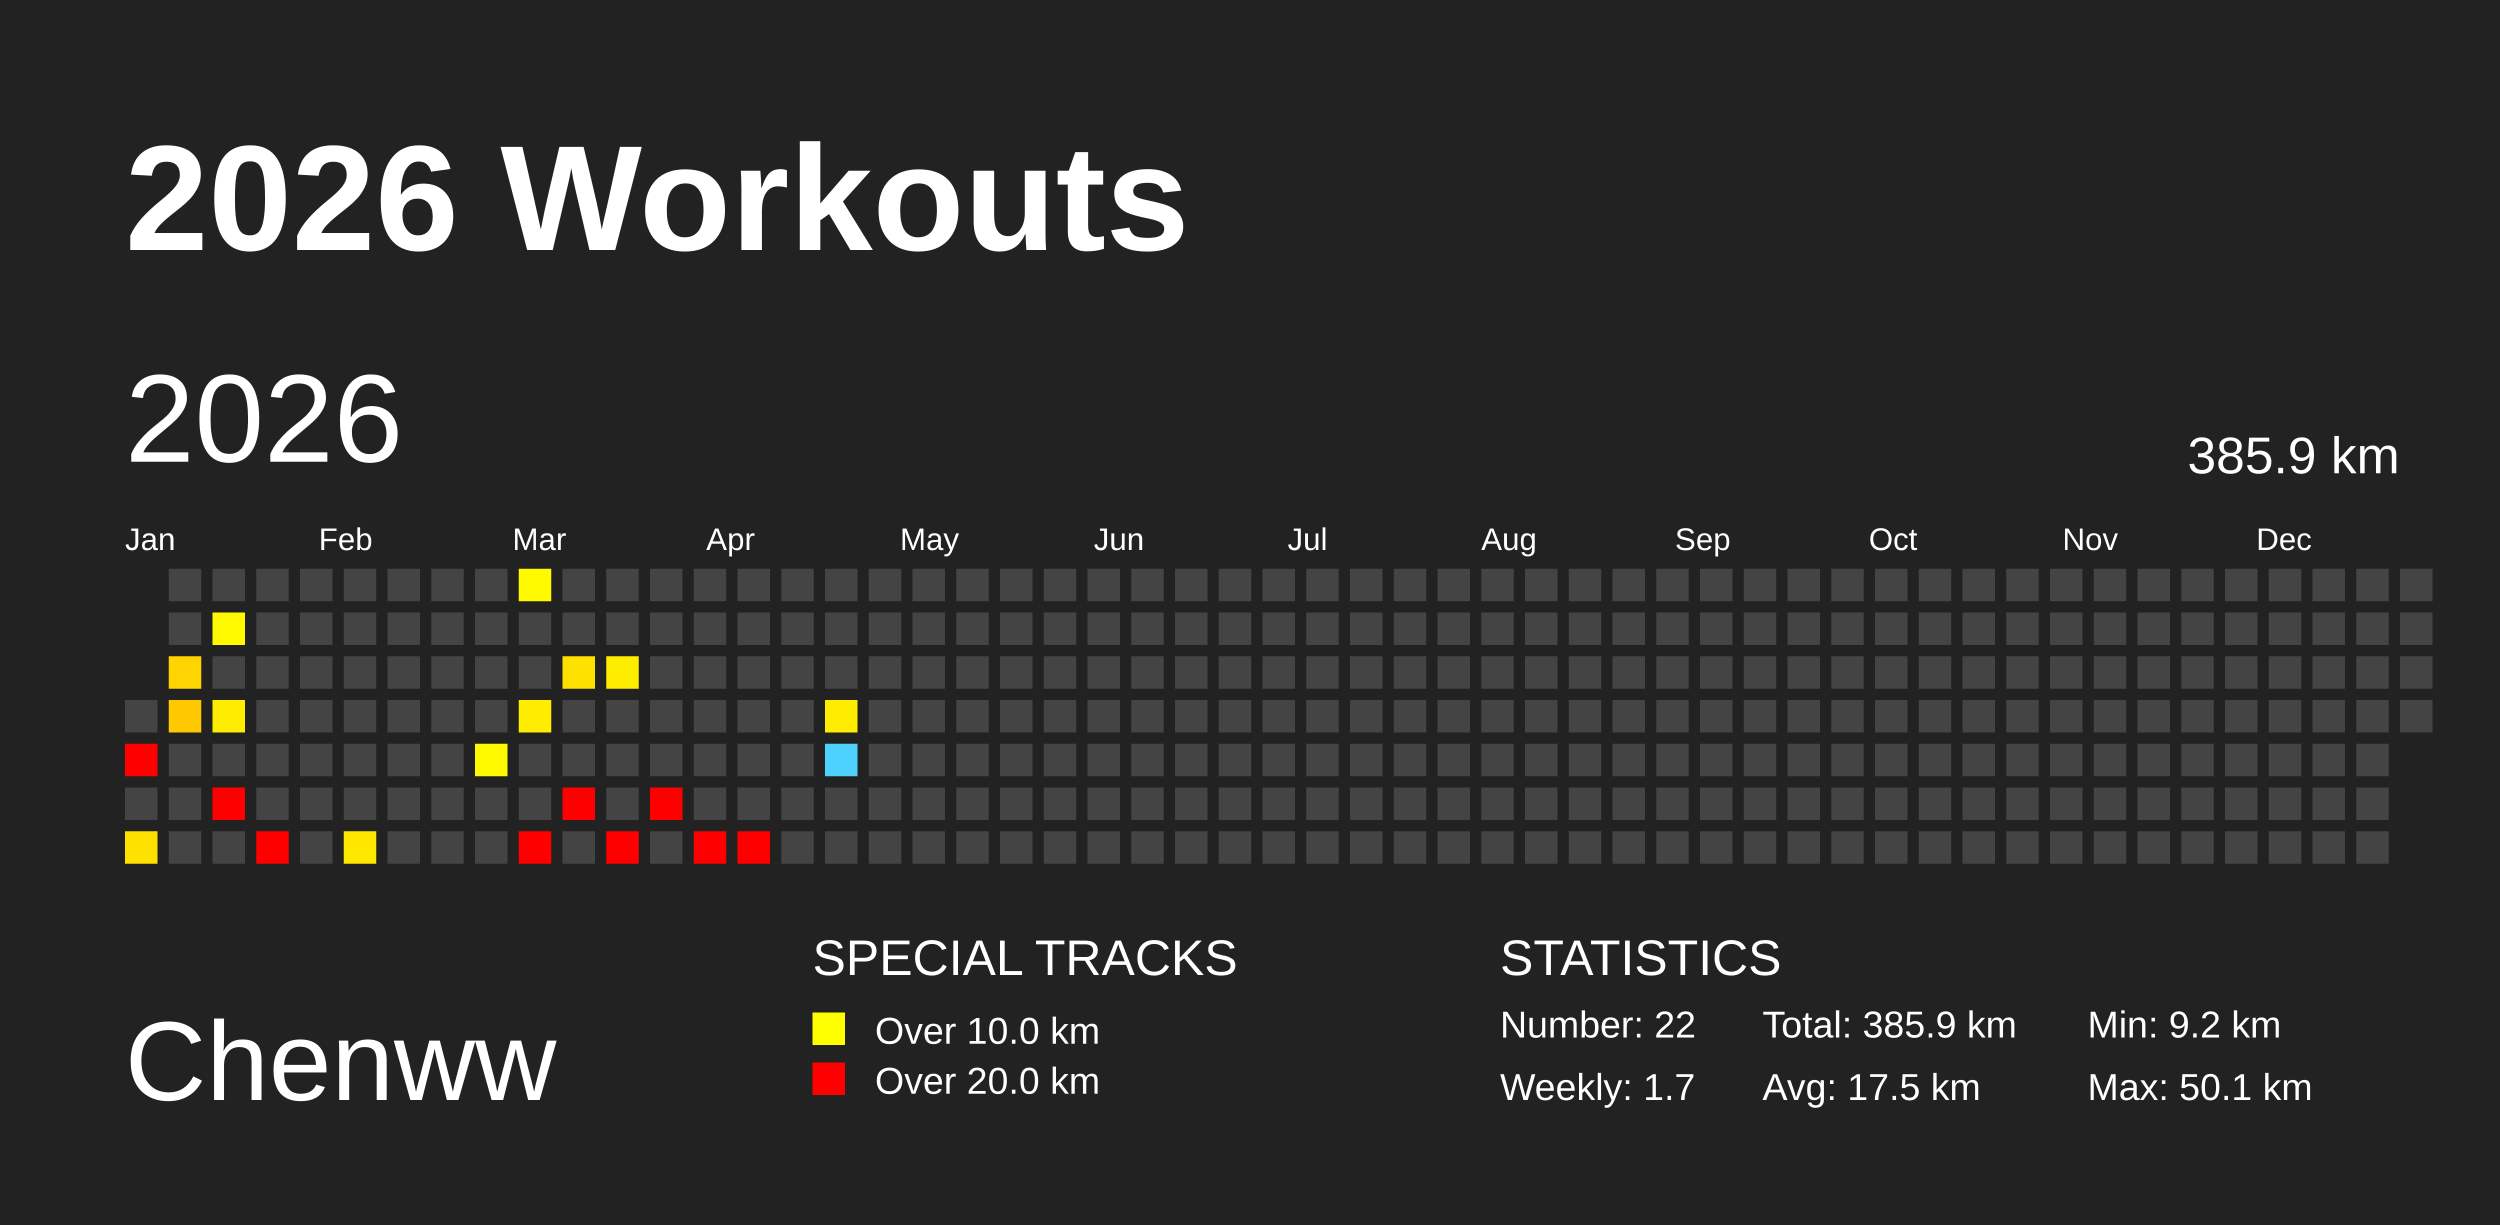
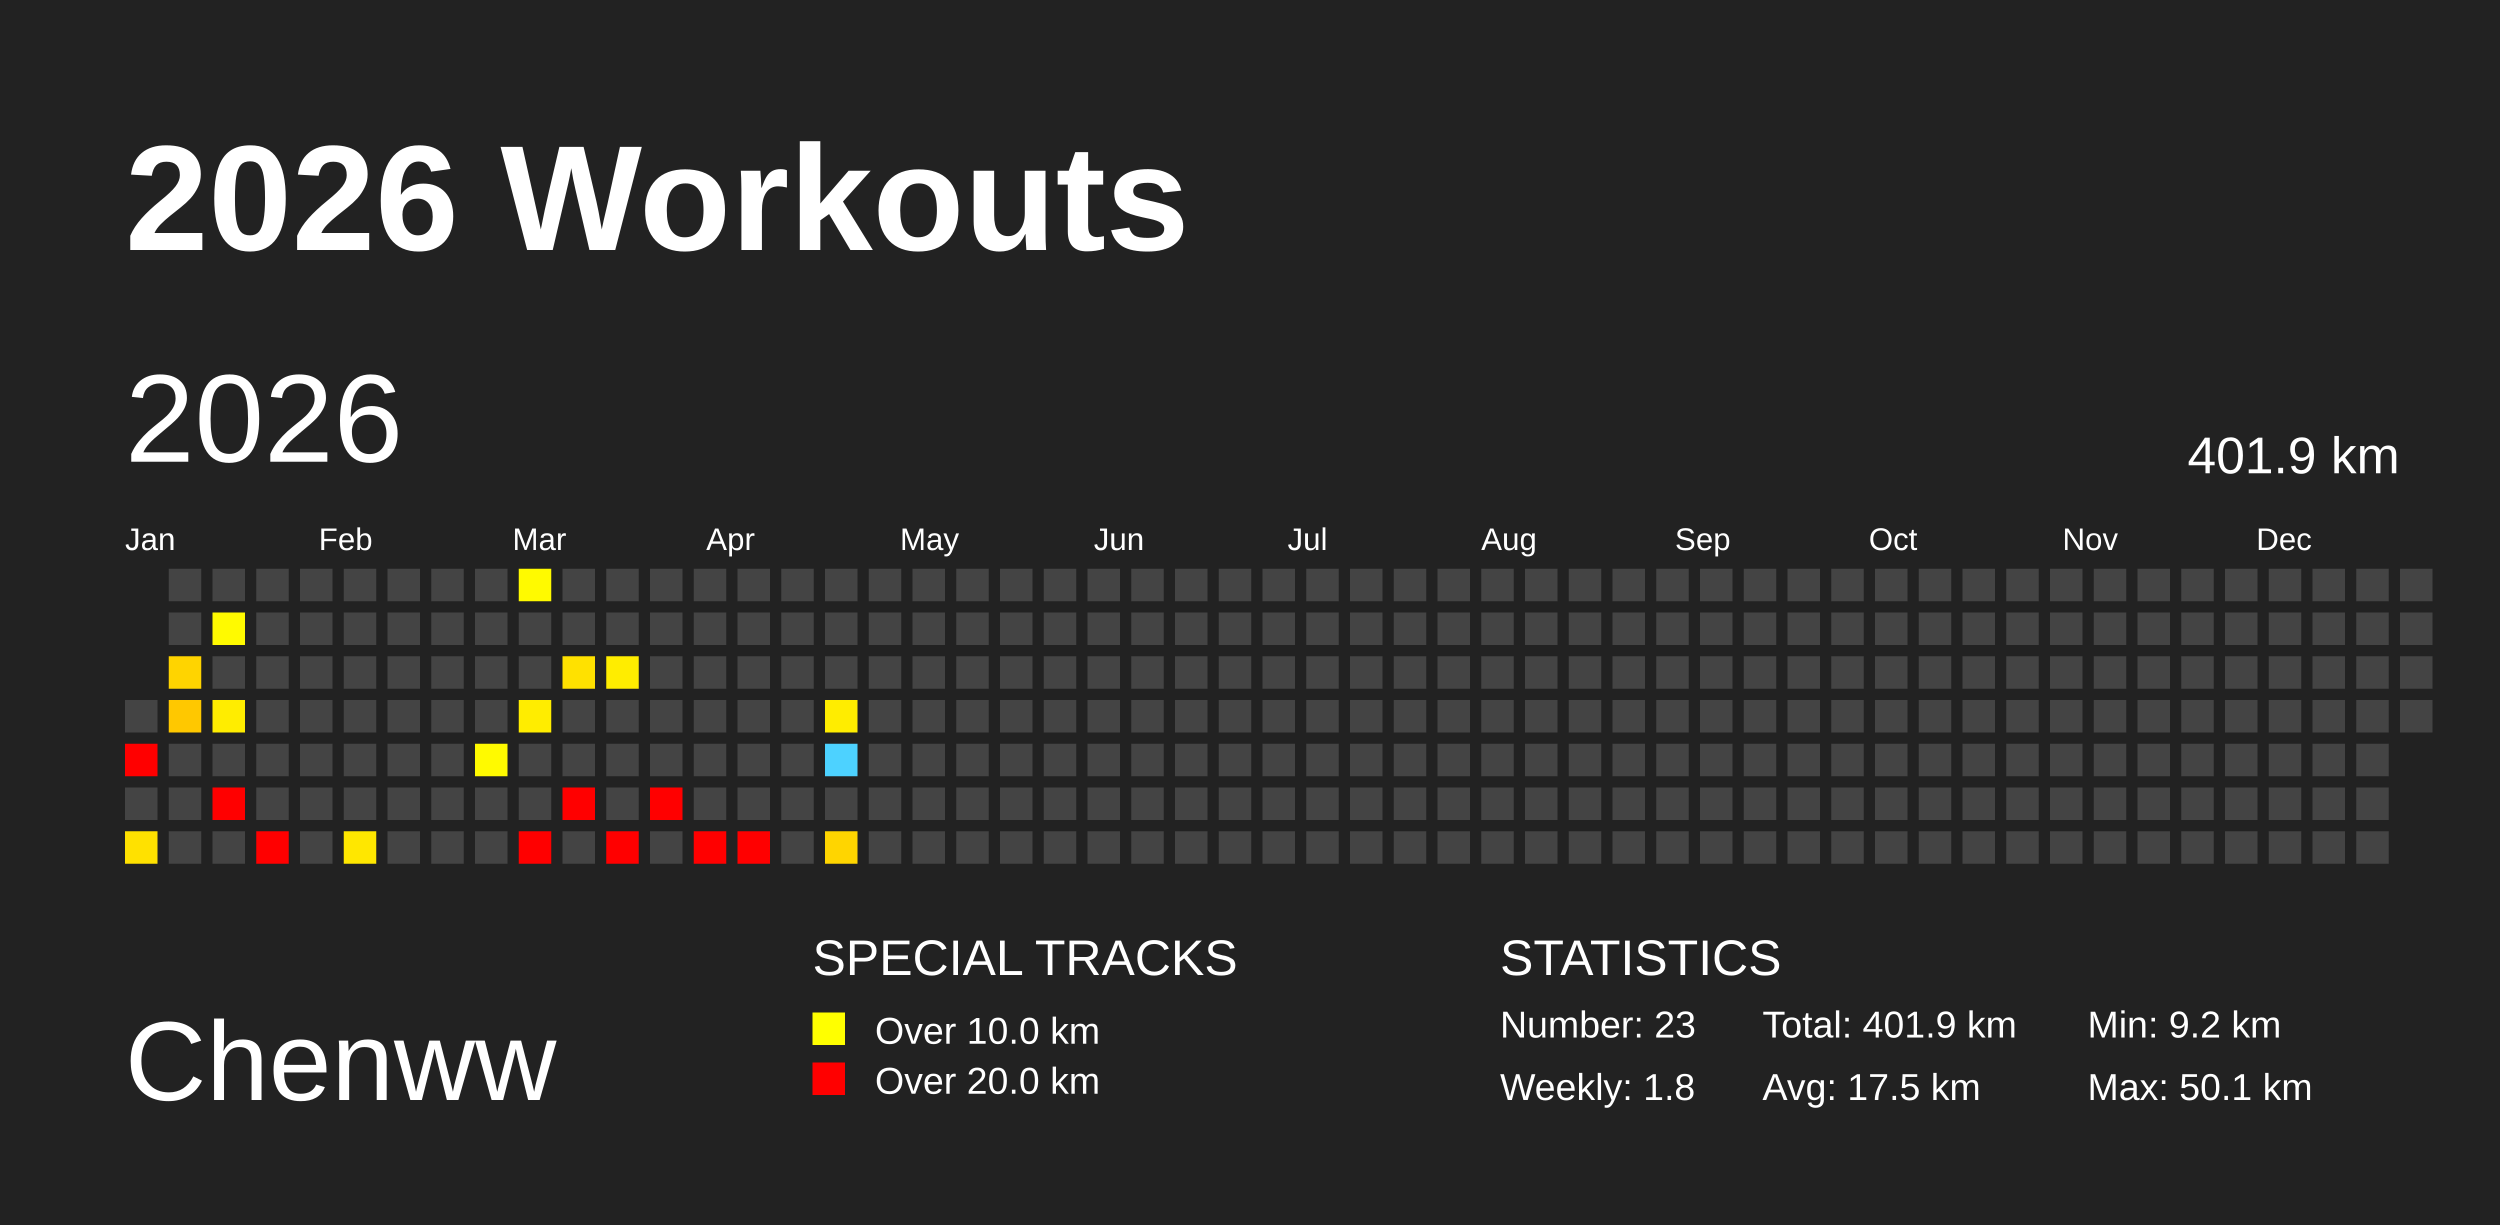
<svg xmlns="http://www.w3.org/2000/svg" baseProfile="full" height="98mm" version="1.1" viewBox="0,0,200,98" width="200mm">
  <defs />
  <rect fill="#222222" height="98" width="200" x="0" y="0" />
  <text fill="#FFFFFF" style="font-size:12px; font-family:Arial; font-weight:bold;" x="10" y="20">2026 Workouts</text>
  <text fill="#FFFFFF" style="font-size:9px; font-family:Arial" x="10" y="88">Chenww</text>
  <text fill="#FFFFFF" style="font-size:4px; font-family:Arial" x="65" y="78">SPECIAL TRACKS</text>
  <rect fill="yellow" height="2.6" width="2.6" x="65" y="81" />
  <text fill="#FFFFFF" style="font-size:3px; font-family:Arial" x="70" y="83.5">Over 10.0 km</text>
  <rect fill="red" height="2.6" width="2.6" x="65" y="85" />
  <text fill="#FFFFFF" style="font-size:3px; font-family:Arial" x="70" y="87.5">Over 20.0 km</text>
  <text fill="#FFFFFF" style="font-size:4px; font-family:Arial" x="120" y="78">STATISTICS</text>
-   <text fill="#FFFFFF" style="font-size:3px; font-family:Arial" x="120" y="83">Number: 22</text>
-   <text fill="#FFFFFF" style="font-size:3px; font-family:Arial" x="120" y="88">Weekly: 1.7</text>
-   <text fill="#FFFFFF" style="font-size:3px; font-family:Arial" x="141" y="83">Total: 385.9 km</text>
+   <text fill="#FFFFFF" style="font-size:3px; font-family:Arial" x="120" y="83">Number: 23</text>
+   <text fill="#FFFFFF" style="font-size:3px; font-family:Arial" x="120" y="88">Weekly: 1.8</text>
+   <text fill="#FFFFFF" style="font-size:3px; font-family:Arial" x="141" y="83">Total: 401.9 km</text>
  <text fill="#FFFFFF" style="font-size:3px; font-family:Arial" x="141" y="88">Avg: 17.5 km</text>
  <text fill="#FFFFFF" style="font-size:3px; font-family:Arial" x="167" y="83">Min: 9.2 km</text>
  <text fill="#FFFFFF" style="font-size:3px; font-family:Arial" x="167" y="88">Max: 50.1 km</text>
  <text dominant-baseline="hanging" fill="#FFFFFF" style="font-size:10.0px; font-family:Arial;" x="10" y="30">2026</text>
-   <text dominant-baseline="hanging" fill="#FFFFFF" style="font-size:4.125px; font-family:Arial;" x="175" y="35">385.9 km</text>
+   <text dominant-baseline="hanging" fill="#FFFFFF" style="font-size:4.125px; font-family:Arial;" x="175" y="35">401.9 km</text>
  <text fill="#FFFFFF" style="font-size:2.5px; font-family:Arial" x="10.0" y="44">Jan</text>
  <text fill="#FFFFFF" style="font-size:2.5px; font-family:Arial" x="25.5" y="44">Feb</text>
  <text fill="#FFFFFF" style="font-size:2.5px; font-family:Arial" x="41.0" y="44">Mar</text>
  <text fill="#FFFFFF" style="font-size:2.5px; font-family:Arial" x="56.5" y="44">Apr</text>
  <text fill="#FFFFFF" style="font-size:2.5px; font-family:Arial" x="72.0" y="44">May</text>
  <text fill="#FFFFFF" style="font-size:2.5px; font-family:Arial" x="87.5" y="44">Jun</text>
  <text fill="#FFFFFF" style="font-size:2.5px; font-family:Arial" x="103.0" y="44">Jul</text>
  <text fill="#FFFFFF" style="font-size:2.5px; font-family:Arial" x="118.5" y="44">Aug</text>
  <text fill="#FFFFFF" style="font-size:2.5px; font-family:Arial" x="134.0" y="44">Sep</text>
  <text fill="#FFFFFF" style="font-size:2.5px; font-family:Arial" x="149.5" y="44">Oct</text>
  <text fill="#FFFFFF" style="font-size:2.5px; font-family:Arial" x="165.0" y="44">Nov</text>
  <text fill="#FFFFFF" style="font-size:2.5px; font-family:Arial" x="180.5" y="44">Dec</text>
  <rect fill="#444444" height="2.6" width="2.6" x="10.0" y="56.0" />
  <rect fill="red" height="2.6" width="2.6" x="10.0" y="59.5" />
  <rect fill="#444444" height="2.6" width="2.6" x="10.0" y="63.0" />
  <rect fill="#ffe100" height="2.6" width="2.6" x="10.0" y="66.5" />
  <rect fill="#444444" height="2.6" width="2.6" x="13.5" y="45.5" />
  <rect fill="#444444" height="2.6" width="2.6" x="13.5" y="49.0" />
  <rect fill="#ffd400" height="2.6" width="2.6" x="13.5" y="52.5" />
  <rect fill="#ffc800" height="2.6" width="2.6" x="13.5" y="56.0" />
  <rect fill="#444444" height="2.6" width="2.6" x="13.5" y="59.5" />
  <rect fill="#444444" height="2.6" width="2.6" x="13.5" y="63.0" />
  <rect fill="#444444" height="2.6" width="2.6" x="13.5" y="66.5" />
  <rect fill="#444444" height="2.6" width="2.6" x="17.0" y="45.5" />
  <rect fill="#fffa00" height="2.6" width="2.6" x="17.0" y="49.0" />
  <rect fill="#444444" height="2.6" width="2.6" x="17.0" y="52.5" />
  <rect fill="#ffed00" height="2.6" width="2.6" x="17.0" y="56.0" />
  <rect fill="#444444" height="2.6" width="2.6" x="17.0" y="59.5" />
  <rect fill="red" height="2.6" width="2.6" x="17.0" y="63.0" />
  <rect fill="#444444" height="2.6" width="2.6" x="17.0" y="66.5" />
  <rect fill="#444444" height="2.6" width="2.6" x="20.5" y="45.5" />
  <rect fill="#444444" height="2.6" width="2.6" x="20.5" y="49.0" />
  <rect fill="#444444" height="2.6" width="2.6" x="20.5" y="52.5" />
  <rect fill="#444444" height="2.6" width="2.6" x="20.5" y="56.0" />
  <rect fill="#444444" height="2.6" width="2.6" x="20.5" y="59.5" />
  <rect fill="#444444" height="2.6" width="2.6" x="20.5" y="63.0" />
  <rect fill="red" height="2.6" width="2.6" x="20.5" y="66.5" />
  <rect fill="#444444" height="2.6" width="2.6" x="24.0" y="45.5" />
  <rect fill="#444444" height="2.6" width="2.6" x="24.0" y="49.0" />
  <rect fill="#444444" height="2.6" width="2.6" x="24.0" y="52.5" />
  <rect fill="#444444" height="2.6" width="2.6" x="24.0" y="56.0" />
  <rect fill="#444444" height="2.6" width="2.6" x="24.0" y="59.5" />
  <rect fill="#444444" height="2.6" width="2.6" x="24.0" y="63.0" />
  <rect fill="#444444" height="2.6" width="2.6" x="24.0" y="66.5" />
  <rect fill="#444444" height="2.6" width="2.6" x="27.5" y="45.5" />
  <rect fill="#444444" height="2.6" width="2.6" x="27.5" y="49.0" />
  <rect fill="#444444" height="2.6" width="2.6" x="27.5" y="52.5" />
  <rect fill="#444444" height="2.6" width="2.6" x="27.5" y="56.0" />
  <rect fill="#444444" height="2.6" width="2.6" x="27.5" y="59.5" />
  <rect fill="#444444" height="2.6" width="2.6" x="27.5" y="63.0" />
  <rect fill="#ffe700" height="2.6" width="2.6" x="27.5" y="66.5" />
  <rect fill="#444444" height="2.6" width="2.6" x="31.0" y="45.5" />
  <rect fill="#444444" height="2.6" width="2.6" x="31.0" y="49.0" />
  <rect fill="#444444" height="2.6" width="2.6" x="31.0" y="52.5" />
  <rect fill="#444444" height="2.6" width="2.6" x="31.0" y="56.0" />
  <rect fill="#444444" height="2.6" width="2.6" x="31.0" y="59.5" />
  <rect fill="#444444" height="2.6" width="2.6" x="31.0" y="63.0" />
  <rect fill="#444444" height="2.6" width="2.6" x="31.0" y="66.5" />
  <rect fill="#444444" height="2.6" width="2.6" x="34.5" y="45.5" />
  <rect fill="#444444" height="2.6" width="2.6" x="34.5" y="49.0" />
  <rect fill="#444444" height="2.6" width="2.6" x="34.5" y="52.5" />
  <rect fill="#444444" height="2.6" width="2.6" x="34.5" y="56.0" />
  <rect fill="#444444" height="2.6" width="2.6" x="34.5" y="59.5" />
  <rect fill="#444444" height="2.6" width="2.6" x="34.5" y="63.0" />
  <rect fill="#444444" height="2.6" width="2.6" x="34.5" y="66.5" />
  <rect fill="#444444" height="2.6" width="2.6" x="38.0" y="45.5" />
  <rect fill="#444444" height="2.6" width="2.6" x="38.0" y="49.0" />
  <rect fill="#444444" height="2.6" width="2.6" x="38.0" y="52.5" />
  <rect fill="#444444" height="2.6" width="2.6" x="38.0" y="56.0" />
  <rect fill="#fffa00" height="2.6" width="2.6" x="38.0" y="59.5" />
  <rect fill="#444444" height="2.6" width="2.6" x="38.0" y="63.0" />
  <rect fill="#444444" height="2.6" width="2.6" x="38.0" y="66.5" />
  <rect fill="#fffa00" height="2.6" width="2.6" x="41.5" y="45.5" />
  <rect fill="#444444" height="2.6" width="2.6" x="41.5" y="49.0" />
  <rect fill="#444444" height="2.6" width="2.6" x="41.5" y="52.5" />
  <rect fill="#ffed00" height="2.6" width="2.6" x="41.5" y="56.0" />
  <rect fill="#444444" height="2.6" width="2.6" x="41.5" y="59.5" />
  <rect fill="#444444" height="2.6" width="2.6" x="41.5" y="63.0" />
  <rect fill="red" height="2.6" width="2.6" x="41.5" y="66.5" />
  <rect fill="#444444" height="2.6" width="2.6" x="45.0" y="45.5" />
  <rect fill="#444444" height="2.6" width="2.6" x="45.0" y="49.0" />
  <rect fill="#ffe100" height="2.6" width="2.6" x="45.0" y="52.5" />
  <rect fill="#444444" height="2.6" width="2.6" x="45.0" y="56.0" />
  <rect fill="#444444" height="2.6" width="2.6" x="45.0" y="59.5" />
  <rect fill="red" height="2.6" width="2.6" x="45.0" y="63.0" />
  <rect fill="#444444" height="2.6" width="2.6" x="45.0" y="66.5" />
  <rect fill="#444444" height="2.6" width="2.6" x="48.5" y="45.5" />
  <rect fill="#444444" height="2.6" width="2.6" x="48.5" y="49.0" />
  <rect fill="#ffed00" height="2.6" width="2.6" x="48.5" y="52.5" />
  <rect fill="#444444" height="2.6" width="2.6" x="48.5" y="56.0" />
  <rect fill="#444444" height="2.6" width="2.6" x="48.5" y="59.5" />
  <rect fill="#444444" height="2.6" width="2.6" x="48.5" y="63.0" />
  <rect fill="red" height="2.6" width="2.6" x="48.5" y="66.5" />
  <rect fill="#444444" height="2.6" width="2.6" x="52.0" y="45.5" />
  <rect fill="#444444" height="2.6" width="2.6" x="52.0" y="49.0" />
  <rect fill="#444444" height="2.6" width="2.6" x="52.0" y="52.5" />
  <rect fill="#444444" height="2.6" width="2.6" x="52.0" y="56.0" />
  <rect fill="#444444" height="2.6" width="2.6" x="52.0" y="59.5" />
  <rect fill="red" height="2.6" width="2.6" x="52.0" y="63.0" />
  <rect fill="#444444" height="2.6" width="2.6" x="52.0" y="66.5" />
  <rect fill="#444444" height="2.6" width="2.6" x="55.5" y="45.5" />
  <rect fill="#444444" height="2.6" width="2.6" x="55.5" y="49.0" />
  <rect fill="#444444" height="2.6" width="2.6" x="55.5" y="52.5" />
  <rect fill="#444444" height="2.6" width="2.6" x="55.5" y="56.0" />
  <rect fill="#444444" height="2.6" width="2.6" x="55.5" y="59.5" />
  <rect fill="#444444" height="2.6" width="2.6" x="55.5" y="63.0" />
  <rect fill="red" height="2.6" width="2.6" x="55.5" y="66.5" />
  <rect fill="#444444" height="2.6" width="2.6" x="59.0" y="45.5" />
  <rect fill="#444444" height="2.6" width="2.6" x="59.0" y="49.0" />
  <rect fill="#444444" height="2.6" width="2.6" x="59.0" y="52.5" />
  <rect fill="#444444" height="2.6" width="2.6" x="59.0" y="56.0" />
  <rect fill="#444444" height="2.6" width="2.6" x="59.0" y="59.5" />
  <rect fill="#444444" height="2.6" width="2.6" x="59.0" y="63.0" />
  <rect fill="red" height="2.6" width="2.6" x="59.0" y="66.5" />
  <rect fill="#444444" height="2.6" width="2.6" x="62.5" y="45.5" />
  <rect fill="#444444" height="2.6" width="2.6" x="62.5" y="49.0" />
  <rect fill="#444444" height="2.6" width="2.6" x="62.5" y="52.5" />
  <rect fill="#444444" height="2.6" width="2.6" x="62.5" y="56.0" />
  <rect fill="#444444" height="2.6" width="2.6" x="62.5" y="59.5" />
  <rect fill="#444444" height="2.6" width="2.6" x="62.5" y="63.0" />
  <rect fill="#444444" height="2.6" width="2.6" x="62.5" y="66.5" />
  <rect fill="#444444" height="2.6" width="2.6" x="66.0" y="45.5" />
  <rect fill="#444444" height="2.6" width="2.6" x="66.0" y="49.0" />
  <rect fill="#444444" height="2.6" width="2.6" x="66.0" y="52.5" />
  <rect fill="#ffed00" height="2.6" width="2.6" x="66.0" y="56.0" />
  <rect fill="#4dd2ff" height="2.6" width="2.6" x="66.0" y="59.5" />
  <rect fill="#444444" height="2.6" width="2.6" x="66.0" y="63.0" />
-   <rect fill="#444444" height="2.6" width="2.6" x="66.0" y="66.5" />
+   <rect fill="#ffd500" height="2.6" width="2.6" x="66.0" y="66.5" />
  <rect fill="#444444" height="2.6" width="2.6" x="69.5" y="45.5" />
  <rect fill="#444444" height="2.6" width="2.6" x="69.5" y="49.0" />
  <rect fill="#444444" height="2.6" width="2.6" x="69.5" y="52.5" />
  <rect fill="#444444" height="2.6" width="2.6" x="69.5" y="56.0" />
  <rect fill="#444444" height="2.6" width="2.6" x="69.5" y="59.5" />
  <rect fill="#444444" height="2.6" width="2.6" x="69.5" y="63.0" />
  <rect fill="#444444" height="2.6" width="2.6" x="69.5" y="66.5" />
  <rect fill="#444444" height="2.6" width="2.6" x="73.0" y="45.5" />
  <rect fill="#444444" height="2.6" width="2.6" x="73.0" y="49.0" />
  <rect fill="#444444" height="2.6" width="2.6" x="73.0" y="52.5" />
  <rect fill="#444444" height="2.6" width="2.6" x="73.0" y="56.0" />
  <rect fill="#444444" height="2.6" width="2.6" x="73.0" y="59.5" />
  <rect fill="#444444" height="2.6" width="2.6" x="73.0" y="63.0" />
  <rect fill="#444444" height="2.6" width="2.6" x="73.0" y="66.5" />
  <rect fill="#444444" height="2.6" width="2.6" x="76.5" y="45.5" />
  <rect fill="#444444" height="2.6" width="2.6" x="76.5" y="49.0" />
  <rect fill="#444444" height="2.6" width="2.6" x="76.5" y="52.5" />
  <rect fill="#444444" height="2.6" width="2.6" x="76.5" y="56.0" />
  <rect fill="#444444" height="2.6" width="2.6" x="76.5" y="59.5" />
  <rect fill="#444444" height="2.6" width="2.6" x="76.5" y="63.0" />
  <rect fill="#444444" height="2.6" width="2.6" x="76.5" y="66.5" />
  <rect fill="#444444" height="2.6" width="2.6" x="80.0" y="45.5" />
  <rect fill="#444444" height="2.6" width="2.6" x="80.0" y="49.0" />
  <rect fill="#444444" height="2.6" width="2.6" x="80.0" y="52.5" />
  <rect fill="#444444" height="2.6" width="2.6" x="80.0" y="56.0" />
  <rect fill="#444444" height="2.6" width="2.6" x="80.0" y="59.5" />
  <rect fill="#444444" height="2.6" width="2.6" x="80.0" y="63.0" />
  <rect fill="#444444" height="2.6" width="2.6" x="80.0" y="66.5" />
  <rect fill="#444444" height="2.6" width="2.6" x="83.5" y="45.5" />
  <rect fill="#444444" height="2.6" width="2.6" x="83.5" y="49.0" />
  <rect fill="#444444" height="2.6" width="2.6" x="83.5" y="52.5" />
  <rect fill="#444444" height="2.6" width="2.6" x="83.5" y="56.0" />
  <rect fill="#444444" height="2.6" width="2.6" x="83.5" y="59.5" />
  <rect fill="#444444" height="2.6" width="2.6" x="83.5" y="63.0" />
  <rect fill="#444444" height="2.6" width="2.6" x="83.5" y="66.5" />
  <rect fill="#444444" height="2.6" width="2.6" x="87.0" y="45.5" />
  <rect fill="#444444" height="2.6" width="2.6" x="87.0" y="49.0" />
  <rect fill="#444444" height="2.6" width="2.6" x="87.0" y="52.5" />
  <rect fill="#444444" height="2.6" width="2.6" x="87.0" y="56.0" />
  <rect fill="#444444" height="2.6" width="2.6" x="87.0" y="59.5" />
  <rect fill="#444444" height="2.6" width="2.6" x="87.0" y="63.0" />
  <rect fill="#444444" height="2.6" width="2.6" x="87.0" y="66.5" />
  <rect fill="#444444" height="2.6" width="2.6" x="90.5" y="45.5" />
  <rect fill="#444444" height="2.6" width="2.6" x="90.5" y="49.0" />
  <rect fill="#444444" height="2.6" width="2.6" x="90.5" y="52.5" />
  <rect fill="#444444" height="2.6" width="2.6" x="90.5" y="56.0" />
  <rect fill="#444444" height="2.6" width="2.6" x="90.5" y="59.5" />
  <rect fill="#444444" height="2.6" width="2.6" x="90.5" y="63.0" />
  <rect fill="#444444" height="2.6" width="2.6" x="90.5" y="66.5" />
  <rect fill="#444444" height="2.6" width="2.6" x="94.0" y="45.5" />
  <rect fill="#444444" height="2.6" width="2.6" x="94.0" y="49.0" />
  <rect fill="#444444" height="2.6" width="2.6" x="94.0" y="52.5" />
  <rect fill="#444444" height="2.6" width="2.6" x="94.0" y="56.0" />
  <rect fill="#444444" height="2.6" width="2.6" x="94.0" y="59.5" />
  <rect fill="#444444" height="2.6" width="2.6" x="94.0" y="63.0" />
  <rect fill="#444444" height="2.6" width="2.6" x="94.0" y="66.5" />
  <rect fill="#444444" height="2.6" width="2.6" x="97.5" y="45.5" />
  <rect fill="#444444" height="2.6" width="2.6" x="97.5" y="49.0" />
  <rect fill="#444444" height="2.6" width="2.6" x="97.5" y="52.5" />
  <rect fill="#444444" height="2.6" width="2.6" x="97.5" y="56.0" />
  <rect fill="#444444" height="2.6" width="2.6" x="97.5" y="59.5" />
  <rect fill="#444444" height="2.6" width="2.6" x="97.5" y="63.0" />
  <rect fill="#444444" height="2.6" width="2.6" x="97.5" y="66.5" />
  <rect fill="#444444" height="2.6" width="2.6" x="101.0" y="45.5" />
  <rect fill="#444444" height="2.6" width="2.6" x="101.0" y="49.0" />
  <rect fill="#444444" height="2.6" width="2.6" x="101.0" y="52.5" />
  <rect fill="#444444" height="2.6" width="2.6" x="101.0" y="56.0" />
  <rect fill="#444444" height="2.6" width="2.6" x="101.0" y="59.5" />
  <rect fill="#444444" height="2.6" width="2.6" x="101.0" y="63.0" />
  <rect fill="#444444" height="2.6" width="2.6" x="101.0" y="66.5" />
  <rect fill="#444444" height="2.6" width="2.6" x="104.5" y="45.5" />
  <rect fill="#444444" height="2.6" width="2.6" x="104.5" y="49.0" />
  <rect fill="#444444" height="2.6" width="2.6" x="104.5" y="52.5" />
  <rect fill="#444444" height="2.6" width="2.6" x="104.5" y="56.0" />
  <rect fill="#444444" height="2.6" width="2.6" x="104.5" y="59.5" />
  <rect fill="#444444" height="2.6" width="2.6" x="104.5" y="63.0" />
  <rect fill="#444444" height="2.6" width="2.6" x="104.5" y="66.5" />
  <rect fill="#444444" height="2.6" width="2.6" x="108.0" y="45.5" />
  <rect fill="#444444" height="2.6" width="2.6" x="108.0" y="49.0" />
  <rect fill="#444444" height="2.6" width="2.6" x="108.0" y="52.5" />
  <rect fill="#444444" height="2.6" width="2.6" x="108.0" y="56.0" />
  <rect fill="#444444" height="2.6" width="2.6" x="108.0" y="59.5" />
  <rect fill="#444444" height="2.6" width="2.6" x="108.0" y="63.0" />
  <rect fill="#444444" height="2.6" width="2.6" x="108.0" y="66.5" />
  <rect fill="#444444" height="2.6" width="2.6" x="111.5" y="45.5" />
  <rect fill="#444444" height="2.6" width="2.6" x="111.5" y="49.0" />
  <rect fill="#444444" height="2.6" width="2.6" x="111.5" y="52.5" />
  <rect fill="#444444" height="2.6" width="2.6" x="111.5" y="56.0" />
  <rect fill="#444444" height="2.6" width="2.6" x="111.5" y="59.5" />
  <rect fill="#444444" height="2.6" width="2.6" x="111.5" y="63.0" />
  <rect fill="#444444" height="2.6" width="2.6" x="111.5" y="66.5" />
  <rect fill="#444444" height="2.6" width="2.6" x="115.0" y="45.5" />
  <rect fill="#444444" height="2.6" width="2.6" x="115.0" y="49.0" />
  <rect fill="#444444" height="2.6" width="2.6" x="115.0" y="52.5" />
  <rect fill="#444444" height="2.6" width="2.6" x="115.0" y="56.0" />
  <rect fill="#444444" height="2.6" width="2.6" x="115.0" y="59.5" />
  <rect fill="#444444" height="2.6" width="2.6" x="115.0" y="63.0" />
  <rect fill="#444444" height="2.6" width="2.6" x="115.0" y="66.5" />
  <rect fill="#444444" height="2.6" width="2.6" x="118.5" y="45.5" />
  <rect fill="#444444" height="2.6" width="2.6" x="118.5" y="49.0" />
  <rect fill="#444444" height="2.6" width="2.6" x="118.5" y="52.5" />
  <rect fill="#444444" height="2.6" width="2.6" x="118.5" y="56.0" />
  <rect fill="#444444" height="2.6" width="2.6" x="118.5" y="59.5" />
  <rect fill="#444444" height="2.6" width="2.6" x="118.5" y="63.0" />
  <rect fill="#444444" height="2.6" width="2.6" x="118.5" y="66.5" />
  <rect fill="#444444" height="2.6" width="2.6" x="122.0" y="45.5" />
  <rect fill="#444444" height="2.6" width="2.6" x="122.0" y="49.0" />
  <rect fill="#444444" height="2.6" width="2.6" x="122.0" y="52.5" />
  <rect fill="#444444" height="2.6" width="2.6" x="122.0" y="56.0" />
  <rect fill="#444444" height="2.6" width="2.6" x="122.0" y="59.5" />
  <rect fill="#444444" height="2.6" width="2.6" x="122.0" y="63.0" />
  <rect fill="#444444" height="2.6" width="2.6" x="122.0" y="66.5" />
  <rect fill="#444444" height="2.6" width="2.6" x="125.5" y="45.5" />
  <rect fill="#444444" height="2.6" width="2.6" x="125.5" y="49.0" />
  <rect fill="#444444" height="2.6" width="2.6" x="125.5" y="52.5" />
  <rect fill="#444444" height="2.6" width="2.6" x="125.5" y="56.0" />
  <rect fill="#444444" height="2.6" width="2.6" x="125.5" y="59.5" />
  <rect fill="#444444" height="2.6" width="2.6" x="125.5" y="63.0" />
  <rect fill="#444444" height="2.6" width="2.6" x="125.5" y="66.5" />
  <rect fill="#444444" height="2.6" width="2.6" x="129.0" y="45.5" />
  <rect fill="#444444" height="2.6" width="2.6" x="129.0" y="49.0" />
  <rect fill="#444444" height="2.6" width="2.6" x="129.0" y="52.5" />
  <rect fill="#444444" height="2.6" width="2.6" x="129.0" y="56.0" />
  <rect fill="#444444" height="2.6" width="2.6" x="129.0" y="59.5" />
  <rect fill="#444444" height="2.6" width="2.6" x="129.0" y="63.0" />
  <rect fill="#444444" height="2.6" width="2.6" x="129.0" y="66.5" />
  <rect fill="#444444" height="2.6" width="2.6" x="132.5" y="45.5" />
  <rect fill="#444444" height="2.6" width="2.6" x="132.5" y="49.0" />
  <rect fill="#444444" height="2.6" width="2.6" x="132.5" y="52.5" />
  <rect fill="#444444" height="2.6" width="2.6" x="132.5" y="56.0" />
  <rect fill="#444444" height="2.6" width="2.6" x="132.5" y="59.5" />
  <rect fill="#444444" height="2.6" width="2.6" x="132.5" y="63.0" />
  <rect fill="#444444" height="2.6" width="2.6" x="132.5" y="66.5" />
  <rect fill="#444444" height="2.6" width="2.6" x="136.0" y="45.5" />
  <rect fill="#444444" height="2.6" width="2.6" x="136.0" y="49.0" />
  <rect fill="#444444" height="2.6" width="2.6" x="136.0" y="52.5" />
  <rect fill="#444444" height="2.6" width="2.6" x="136.0" y="56.0" />
  <rect fill="#444444" height="2.6" width="2.6" x="136.0" y="59.5" />
  <rect fill="#444444" height="2.6" width="2.6" x="136.0" y="63.0" />
  <rect fill="#444444" height="2.6" width="2.6" x="136.0" y="66.5" />
  <rect fill="#444444" height="2.6" width="2.6" x="139.5" y="45.5" />
  <rect fill="#444444" height="2.6" width="2.6" x="139.5" y="49.0" />
  <rect fill="#444444" height="2.6" width="2.6" x="139.5" y="52.5" />
  <rect fill="#444444" height="2.6" width="2.6" x="139.5" y="56.0" />
  <rect fill="#444444" height="2.6" width="2.6" x="139.5" y="59.5" />
  <rect fill="#444444" height="2.6" width="2.6" x="139.5" y="63.0" />
  <rect fill="#444444" height="2.6" width="2.6" x="139.5" y="66.5" />
  <rect fill="#444444" height="2.6" width="2.6" x="143.0" y="45.5" />
  <rect fill="#444444" height="2.6" width="2.6" x="143.0" y="49.0" />
  <rect fill="#444444" height="2.6" width="2.6" x="143.0" y="52.5" />
  <rect fill="#444444" height="2.6" width="2.6" x="143.0" y="56.0" />
  <rect fill="#444444" height="2.6" width="2.6" x="143.0" y="59.5" />
  <rect fill="#444444" height="2.6" width="2.6" x="143.0" y="63.0" />
  <rect fill="#444444" height="2.6" width="2.6" x="143.0" y="66.5" />
  <rect fill="#444444" height="2.6" width="2.6" x="146.5" y="45.5" />
  <rect fill="#444444" height="2.6" width="2.6" x="146.5" y="49.0" />
  <rect fill="#444444" height="2.6" width="2.6" x="146.5" y="52.5" />
  <rect fill="#444444" height="2.6" width="2.6" x="146.5" y="56.0" />
  <rect fill="#444444" height="2.6" width="2.6" x="146.5" y="59.5" />
  <rect fill="#444444" height="2.6" width="2.6" x="146.5" y="63.0" />
  <rect fill="#444444" height="2.6" width="2.6" x="146.5" y="66.5" />
  <rect fill="#444444" height="2.6" width="2.6" x="150.0" y="45.5" />
  <rect fill="#444444" height="2.6" width="2.6" x="150.0" y="49.0" />
  <rect fill="#444444" height="2.6" width="2.6" x="150.0" y="52.5" />
  <rect fill="#444444" height="2.6" width="2.6" x="150.0" y="56.0" />
  <rect fill="#444444" height="2.6" width="2.6" x="150.0" y="59.5" />
  <rect fill="#444444" height="2.6" width="2.6" x="150.0" y="63.0" />
  <rect fill="#444444" height="2.6" width="2.6" x="150.0" y="66.5" />
  <rect fill="#444444" height="2.6" width="2.6" x="153.5" y="45.5" />
  <rect fill="#444444" height="2.6" width="2.6" x="153.5" y="49.0" />
  <rect fill="#444444" height="2.6" width="2.6" x="153.5" y="52.5" />
  <rect fill="#444444" height="2.6" width="2.6" x="153.5" y="56.0" />
  <rect fill="#444444" height="2.6" width="2.6" x="153.5" y="59.5" />
  <rect fill="#444444" height="2.6" width="2.6" x="153.5" y="63.0" />
  <rect fill="#444444" height="2.6" width="2.6" x="153.5" y="66.5" />
  <rect fill="#444444" height="2.6" width="2.6" x="157.0" y="45.5" />
  <rect fill="#444444" height="2.6" width="2.6" x="157.0" y="49.0" />
  <rect fill="#444444" height="2.6" width="2.6" x="157.0" y="52.5" />
  <rect fill="#444444" height="2.6" width="2.6" x="157.0" y="56.0" />
  <rect fill="#444444" height="2.6" width="2.6" x="157.0" y="59.5" />
  <rect fill="#444444" height="2.6" width="2.6" x="157.0" y="63.0" />
  <rect fill="#444444" height="2.6" width="2.6" x="157.0" y="66.5" />
  <rect fill="#444444" height="2.6" width="2.6" x="160.5" y="45.5" />
  <rect fill="#444444" height="2.6" width="2.6" x="160.5" y="49.0" />
  <rect fill="#444444" height="2.6" width="2.6" x="160.5" y="52.5" />
  <rect fill="#444444" height="2.6" width="2.6" x="160.5" y="56.0" />
  <rect fill="#444444" height="2.6" width="2.6" x="160.5" y="59.5" />
  <rect fill="#444444" height="2.6" width="2.6" x="160.5" y="63.0" />
  <rect fill="#444444" height="2.6" width="2.6" x="160.5" y="66.5" />
  <rect fill="#444444" height="2.6" width="2.6" x="164.0" y="45.5" />
  <rect fill="#444444" height="2.6" width="2.6" x="164.0" y="49.0" />
  <rect fill="#444444" height="2.6" width="2.6" x="164.0" y="52.5" />
  <rect fill="#444444" height="2.6" width="2.6" x="164.0" y="56.0" />
  <rect fill="#444444" height="2.6" width="2.6" x="164.0" y="59.5" />
  <rect fill="#444444" height="2.6" width="2.6" x="164.0" y="63.0" />
  <rect fill="#444444" height="2.6" width="2.6" x="164.0" y="66.5" />
  <rect fill="#444444" height="2.6" width="2.6" x="167.5" y="45.5" />
  <rect fill="#444444" height="2.6" width="2.6" x="167.5" y="49.0" />
  <rect fill="#444444" height="2.6" width="2.6" x="167.5" y="52.5" />
  <rect fill="#444444" height="2.6" width="2.6" x="167.5" y="56.0" />
  <rect fill="#444444" height="2.6" width="2.6" x="167.5" y="59.5" />
  <rect fill="#444444" height="2.6" width="2.6" x="167.5" y="63.0" />
  <rect fill="#444444" height="2.6" width="2.6" x="167.5" y="66.5" />
  <rect fill="#444444" height="2.6" width="2.6" x="171.0" y="45.5" />
  <rect fill="#444444" height="2.6" width="2.6" x="171.0" y="49.0" />
  <rect fill="#444444" height="2.6" width="2.6" x="171.0" y="52.5" />
  <rect fill="#444444" height="2.6" width="2.6" x="171.0" y="56.0" />
  <rect fill="#444444" height="2.6" width="2.6" x="171.0" y="59.5" />
  <rect fill="#444444" height="2.6" width="2.6" x="171.0" y="63.0" />
  <rect fill="#444444" height="2.6" width="2.6" x="171.0" y="66.5" />
  <rect fill="#444444" height="2.6" width="2.6" x="174.5" y="45.5" />
  <rect fill="#444444" height="2.6" width="2.6" x="174.5" y="49.0" />
  <rect fill="#444444" height="2.6" width="2.6" x="174.5" y="52.5" />
  <rect fill="#444444" height="2.6" width="2.6" x="174.5" y="56.0" />
  <rect fill="#444444" height="2.6" width="2.6" x="174.5" y="59.5" />
  <rect fill="#444444" height="2.6" width="2.6" x="174.5" y="63.0" />
  <rect fill="#444444" height="2.6" width="2.6" x="174.5" y="66.5" />
  <rect fill="#444444" height="2.6" width="2.6" x="178.0" y="45.5" />
  <rect fill="#444444" height="2.6" width="2.6" x="178.0" y="49.0" />
  <rect fill="#444444" height="2.6" width="2.6" x="178.0" y="52.5" />
  <rect fill="#444444" height="2.6" width="2.6" x="178.0" y="56.0" />
  <rect fill="#444444" height="2.6" width="2.6" x="178.0" y="59.5" />
  <rect fill="#444444" height="2.6" width="2.6" x="178.0" y="63.0" />
  <rect fill="#444444" height="2.6" width="2.6" x="178.0" y="66.5" />
  <rect fill="#444444" height="2.6" width="2.6" x="181.5" y="45.5" />
  <rect fill="#444444" height="2.6" width="2.6" x="181.5" y="49.0" />
  <rect fill="#444444" height="2.6" width="2.6" x="181.5" y="52.5" />
  <rect fill="#444444" height="2.6" width="2.6" x="181.5" y="56.0" />
  <rect fill="#444444" height="2.6" width="2.6" x="181.5" y="59.5" />
  <rect fill="#444444" height="2.6" width="2.6" x="181.5" y="63.0" />
  <rect fill="#444444" height="2.6" width="2.6" x="181.5" y="66.5" />
  <rect fill="#444444" height="2.6" width="2.6" x="185.0" y="45.5" />
  <rect fill="#444444" height="2.6" width="2.6" x="185.0" y="49.0" />
  <rect fill="#444444" height="2.6" width="2.6" x="185.0" y="52.5" />
  <rect fill="#444444" height="2.6" width="2.6" x="185.0" y="56.0" />
  <rect fill="#444444" height="2.6" width="2.6" x="185.0" y="59.5" />
  <rect fill="#444444" height="2.6" width="2.6" x="185.0" y="63.0" />
  <rect fill="#444444" height="2.6" width="2.6" x="185.0" y="66.5" />
  <rect fill="#444444" height="2.6" width="2.6" x="188.5" y="45.5" />
  <rect fill="#444444" height="2.6" width="2.6" x="188.5" y="49.0" />
  <rect fill="#444444" height="2.6" width="2.6" x="188.5" y="52.5" />
  <rect fill="#444444" height="2.6" width="2.6" x="188.5" y="56.0" />
  <rect fill="#444444" height="2.6" width="2.6" x="188.5" y="59.5" />
  <rect fill="#444444" height="2.6" width="2.6" x="188.5" y="63.0" />
  <rect fill="#444444" height="2.6" width="2.6" x="188.5" y="66.5" />
  <rect fill="#444444" height="2.6" width="2.6" x="192.0" y="45.5" />
  <rect fill="#444444" height="2.6" width="2.6" x="192.0" y="49.0" />
  <rect fill="#444444" height="2.6" width="2.6" x="192.0" y="52.5" />
  <rect fill="#444444" height="2.6" width="2.6" x="192.0" y="56.0" />
</svg>
